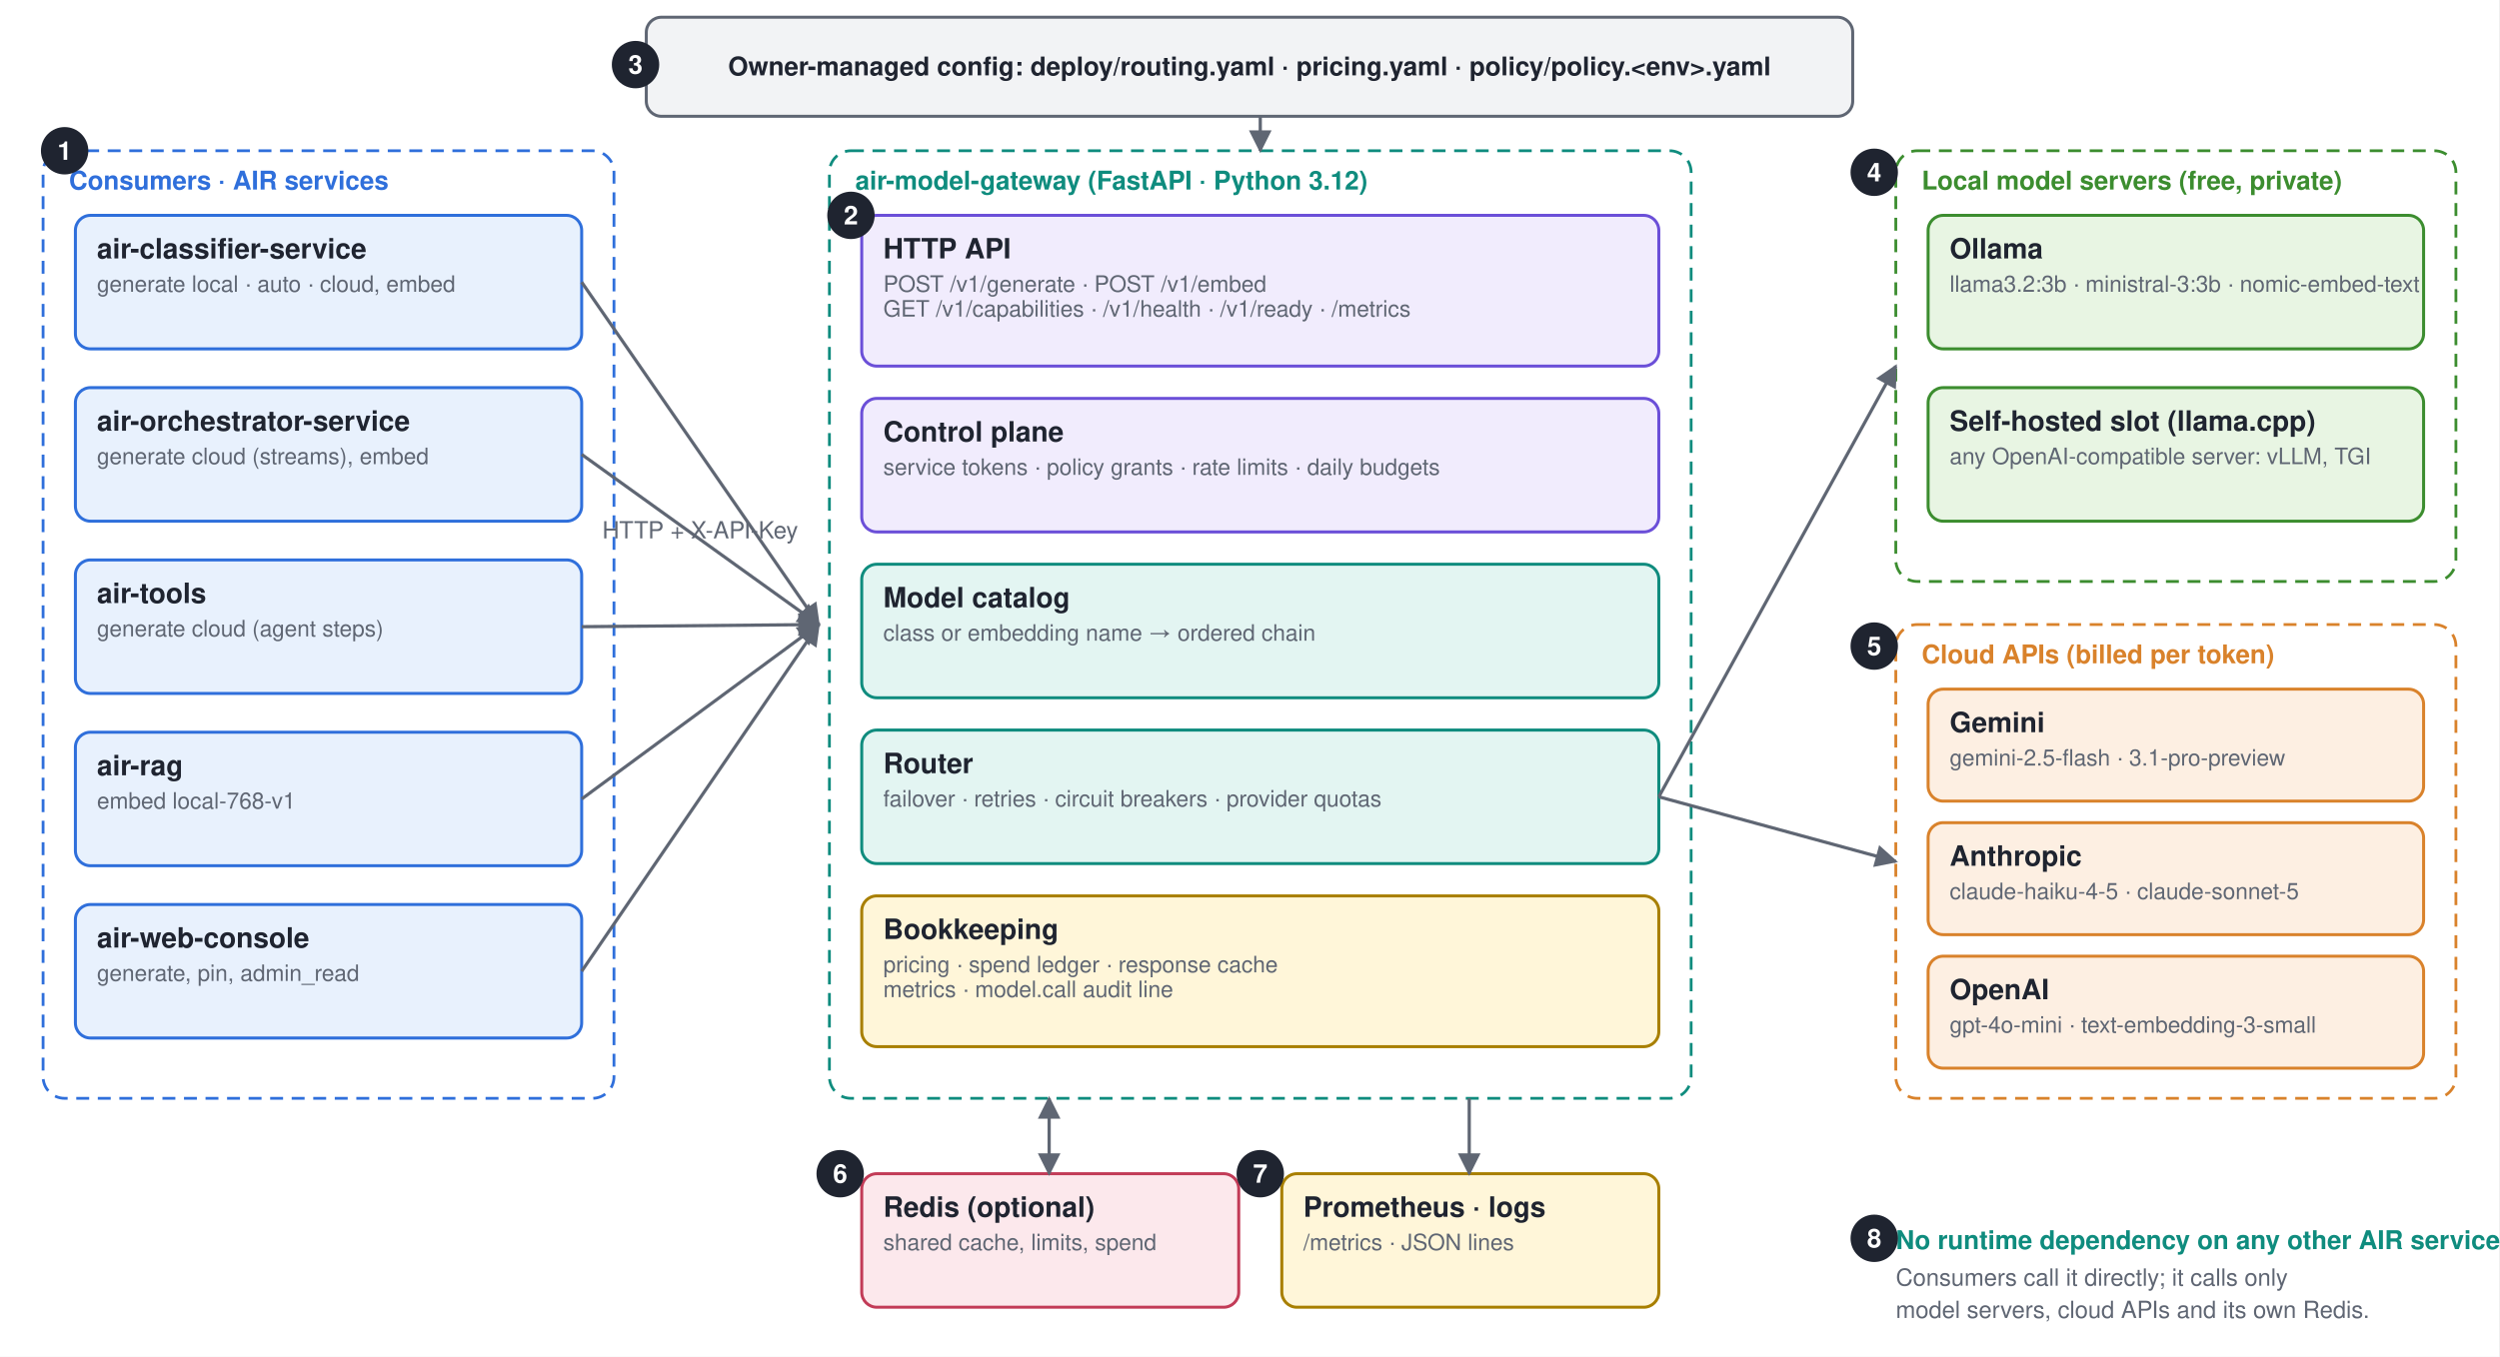
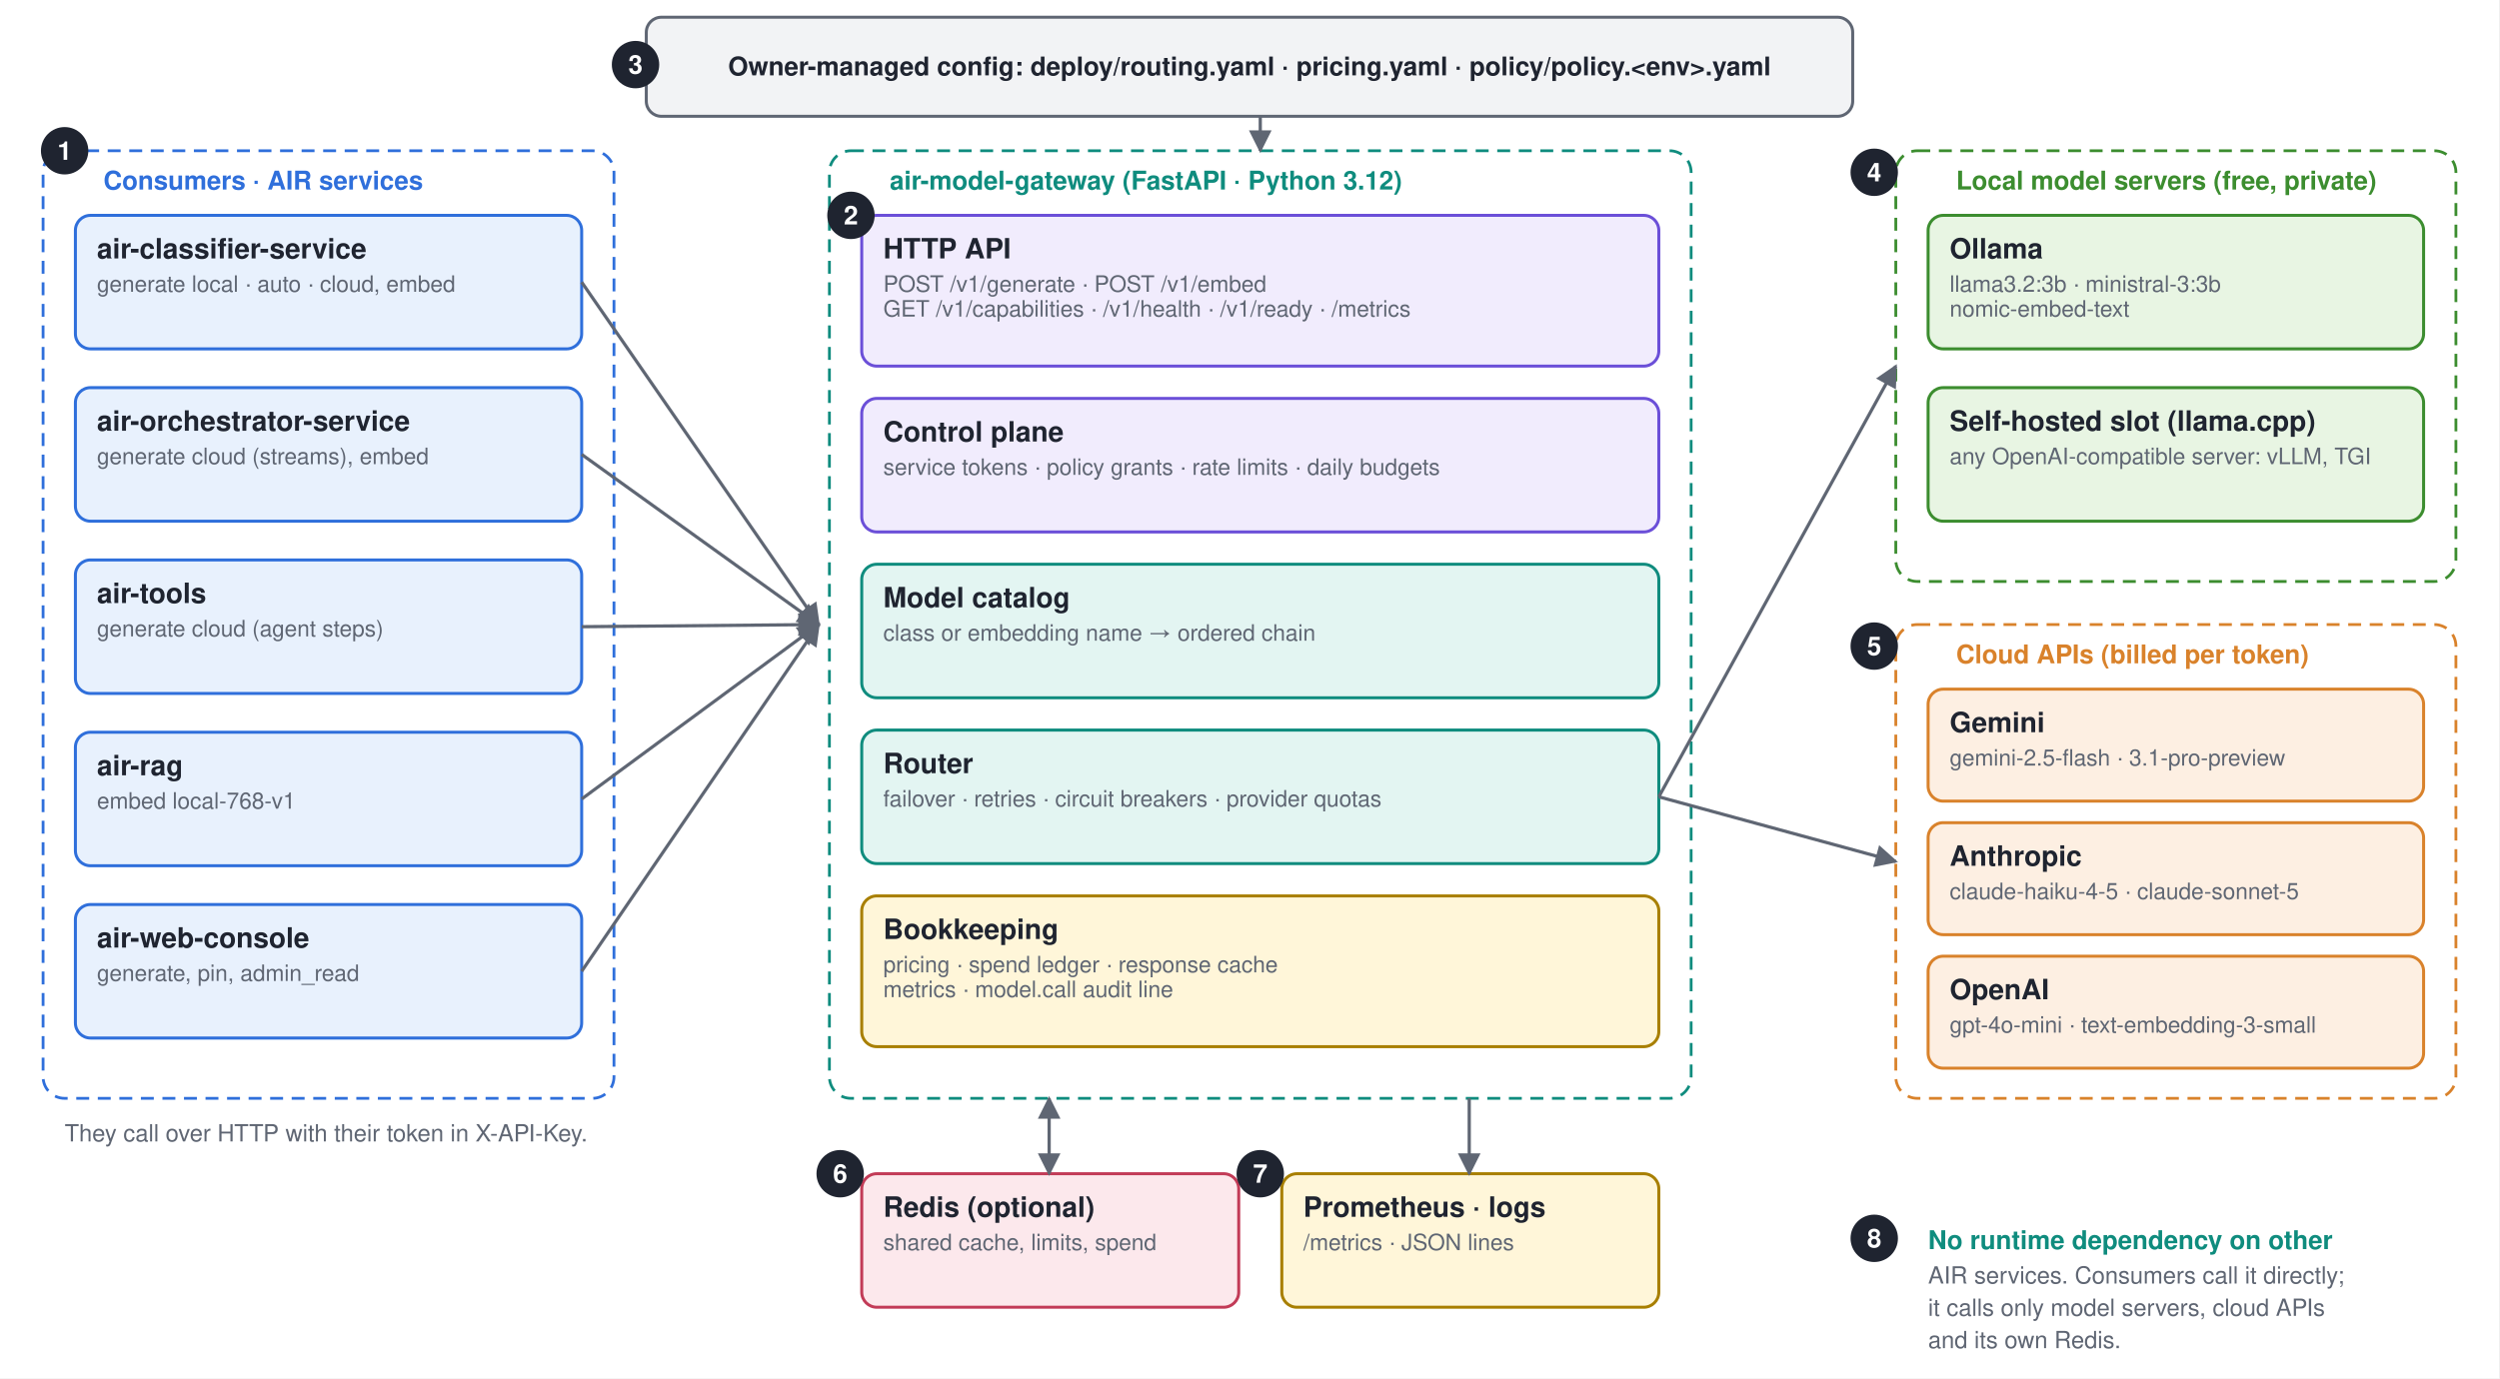
- <svg xmlns="http://www.w3.org/2000/svg" viewBox="0 0 1160 630" width="1160" height="630" font-family="'Helvetica Neue', Helvetica, Arial, sans-serif" role="img">
+ <svg xmlns="http://www.w3.org/2000/svg" viewBox="0 0 1160 640" width="1160" height="640" font-family="'Helvetica Neue', Helvetica, Arial, sans-serif" role="img">
  <defs>
    <marker id="arrow-ink" viewBox="0 0 10 10" refX="9" refY="5" markerWidth="7" markerHeight="7" orient="auto-start-reverse">
      <path d="M0,0 L10,5 L0,10 z" fill="#1F2430" />
    </marker>
    <marker id="arrow-muted" viewBox="0 0 10 10" refX="9" refY="5" markerWidth="7" markerHeight="7" orient="auto-start-reverse">
      <path d="M0,0 L10,5 L0,10 z" fill="#5F6673" />
    </marker>
    <marker id="arrow-error" viewBox="0 0 10 10" refX="9" refY="5" markerWidth="7" markerHeight="7" orient="auto-start-reverse">
      <path d="M0,0 L10,5 L0,10 z" fill="#C62828" />
    </marker>
  </defs>
-   <rect width="1160" height="630" fill="#FFFFFF" />
+   <rect width="1160" height="640" fill="#FFFFFF" />
  <rect x="20" y="70" width="265" height="440" rx="10" fill="none" stroke="#2F6FDB" stroke-width="1.3" stroke-dasharray="6 4" />
-   <text x="32" y="88" font-size="12" font-weight="bold" fill="#2F6FDB" text-anchor="start">Consumers · AIR services</text>
+   <text x="48" y="88" font-size="12" font-weight="bold" fill="#2F6FDB" text-anchor="start">Consumers · AIR services</text>
  <rect x="35" y="100" width="235" height="62" rx="7" fill="#E8F1FD" stroke="#2F6FDB" stroke-width="1.4" />
  <text x="45" y="120" font-size="13" font-weight="bold" fill="#1F2430" text-anchor="start">air-classifier-service</text>
  <text x="45" y="135.5" font-size="10.5" font-weight="normal" fill="#5F6673" text-anchor="start">generate local · auto · cloud, embed</text>
  <polyline points="270,131 380,290" fill="none" stroke="#5F6673" stroke-width="1.5" marker-end="url(#arrow-muted)" />
  <rect x="35" y="180" width="235" height="62" rx="7" fill="#E8F1FD" stroke="#2F6FDB" stroke-width="1.4" />
  <text x="45" y="200" font-size="13" font-weight="bold" fill="#1F2430" text-anchor="start">air-orchestrator-service</text>
  <text x="45" y="215.5" font-size="10.5" font-weight="normal" fill="#5F6673" text-anchor="start">generate cloud (streams), embed</text>
  <polyline points="270,211 380,290" fill="none" stroke="#5F6673" stroke-width="1.5" marker-end="url(#arrow-muted)" />
  <rect x="35" y="260" width="235" height="62" rx="7" fill="#E8F1FD" stroke="#2F6FDB" stroke-width="1.4" />
  <text x="45" y="280" font-size="13" font-weight="bold" fill="#1F2430" text-anchor="start">air-tools</text>
  <text x="45" y="295.5" font-size="10.5" font-weight="normal" fill="#5F6673" text-anchor="start">generate cloud (agent steps)</text>
  <polyline points="270,291 380,290" fill="none" stroke="#5F6673" stroke-width="1.5" marker-end="url(#arrow-muted)" />
  <rect x="35" y="340" width="235" height="62" rx="7" fill="#E8F1FD" stroke="#2F6FDB" stroke-width="1.4" />
  <text x="45" y="360" font-size="13" font-weight="bold" fill="#1F2430" text-anchor="start">air-rag</text>
  <text x="45" y="375.5" font-size="10.5" font-weight="normal" fill="#5F6673" text-anchor="start">embed local-768-v1</text>
  <polyline points="270,371 380,290" fill="none" stroke="#5F6673" stroke-width="1.5" marker-end="url(#arrow-muted)" />
  <rect x="35" y="420" width="235" height="62" rx="7" fill="#E8F1FD" stroke="#2F6FDB" stroke-width="1.4" />
  <text x="45" y="440" font-size="13" font-weight="bold" fill="#1F2430" text-anchor="start">air-web-console</text>
  <text x="45" y="455.5" font-size="10.5" font-weight="normal" fill="#5F6673" text-anchor="start">generate, pin, admin_read</text>
  <polyline points="270,451 380,290" fill="none" stroke="#5F6673" stroke-width="1.5" marker-end="url(#arrow-muted)" />
-   <text x="325" y="250" font-size="11" font-weight="normal" fill="#5F6673" text-anchor="middle">HTTP + X-API-Key</text>
+   <text x="30" y="530" font-size="11" font-weight="normal" fill="#5F6673" text-anchor="start">They call over HTTP with their token in X-API-Key.</text>
  <rect x="385" y="70" width="400" height="440" rx="10" fill="none" stroke="#0F8C7E" stroke-width="1.3" stroke-dasharray="6 4" />
-   <text x="397" y="88" font-size="12" font-weight="bold" fill="#0F8C7E" text-anchor="start">air-model-gateway  (FastAPI · Python 3.12)</text>
+   <text x="413" y="88" font-size="12" font-weight="bold" fill="#0F8C7E" text-anchor="start">air-model-gateway  (FastAPI · Python 3.12)</text>
  <rect x="400" y="100" width="370" height="70" rx="7" fill="#F1ECFD" stroke="#6B4FD8" stroke-width="1.4" />
  <text x="410" y="120" font-size="13" font-weight="bold" fill="#1F2430" text-anchor="start">HTTP API</text>
  <text x="410" y="135.5" font-size="10.5" font-weight="normal" fill="#5F6673" text-anchor="start">POST /v1/generate · POST /v1/embed</text>
  <text x="410" y="147.0" font-size="10.5" font-weight="normal" fill="#5F6673" text-anchor="start">GET /v1/capabilities · /v1/health · /v1/ready · /metrics</text>
  <rect x="400" y="185" width="370" height="62" rx="7" fill="#F1ECFD" stroke="#6B4FD8" stroke-width="1.4" />
  <text x="410" y="205" font-size="13" font-weight="bold" fill="#1F2430" text-anchor="start">Control plane</text>
  <text x="410" y="220.5" font-size="10.5" font-weight="normal" fill="#5F6673" text-anchor="start">service tokens · policy grants · rate limits · daily budgets</text>
  <rect x="400" y="262" width="370" height="62" rx="7" fill="#E3F5F2" stroke="#0F8C7E" stroke-width="1.4" />
  <text x="410" y="282" font-size="13" font-weight="bold" fill="#1F2430" text-anchor="start">Model catalog</text>
  <text x="410" y="297.5" font-size="10.5" font-weight="normal" fill="#5F6673" text-anchor="start">class or embedding name → ordered chain</text>
  <rect x="400" y="339" width="370" height="62" rx="7" fill="#E3F5F2" stroke="#0F8C7E" stroke-width="1.4" />
  <text x="410" y="359" font-size="13" font-weight="bold" fill="#1F2430" text-anchor="start">Router</text>
  <text x="410" y="374.5" font-size="10.5" font-weight="normal" fill="#5F6673" text-anchor="start">failover · retries · circuit breakers · provider quotas</text>
  <rect x="400" y="416" width="370" height="70" rx="7" fill="#FFF6D9" stroke="#A87F00" stroke-width="1.4" />
  <text x="410" y="436" font-size="13" font-weight="bold" fill="#1F2430" text-anchor="start">Bookkeeping</text>
  <text x="410" y="451.5" font-size="10.5" font-weight="normal" fill="#5F6673" text-anchor="start">pricing · spend ledger · response cache</text>
  <text x="410" y="463.0" font-size="10.5" font-weight="normal" fill="#5F6673" text-anchor="start">metrics · model.call audit line</text>
  <rect x="880" y="70" width="260" height="200" rx="10" fill="none" stroke="#3C8D2F" stroke-width="1.3" stroke-dasharray="6 4" />
-   <text x="892" y="88" font-size="12" font-weight="bold" fill="#3C8D2F" text-anchor="start">Local model servers  (free, private)</text>
+   <text x="908" y="88" font-size="12" font-weight="bold" fill="#3C8D2F" text-anchor="start">Local model servers  (free, private)</text>
  <rect x="895" y="100" width="230" height="62" rx="7" fill="#E8F5E3" stroke="#3C8D2F" stroke-width="1.4" />
  <text x="905" y="120" font-size="13" font-weight="bold" fill="#1F2430" text-anchor="start">Ollama</text>
-   <text x="905" y="135.5" font-size="10.5" font-weight="normal" fill="#5F6673" text-anchor="start">llama3.2:3b · ministral-3:3b · nomic-embed-text</text>
+   <text x="905" y="135.5" font-size="10.5" font-weight="normal" fill="#5F6673" text-anchor="start">llama3.2:3b · ministral-3:3b</text>
+   <text x="905" y="147.0" font-size="10.5" font-weight="normal" fill="#5F6673" text-anchor="start">nomic-embed-text</text>
  <rect x="895" y="180" width="230" height="62" rx="7" fill="#E8F5E3" stroke="#3C8D2F" stroke-width="1.4" />
  <text x="905" y="200" font-size="13" font-weight="bold" fill="#1F2430" text-anchor="start">Self-hosted slot  (llama.cpp)</text>
  <text x="905" y="215.5" font-size="10.5" font-weight="normal" fill="#5F6673" text-anchor="start">any OpenAI-compatible server: vLLM, TGI</text>
  <rect x="880" y="290" width="260" height="220" rx="10" fill="none" stroke="#D9822B" stroke-width="1.3" stroke-dasharray="6 4" />
-   <text x="892" y="308" font-size="12" font-weight="bold" fill="#D9822B" text-anchor="start">Cloud APIs  (billed per token)</text>
+   <text x="908" y="308" font-size="12" font-weight="bold" fill="#D9822B" text-anchor="start">Cloud APIs  (billed per token)</text>
  <rect x="895" y="320" width="230" height="52" rx="7" fill="#FDEFE2" stroke="#D9822B" stroke-width="1.4" />
  <text x="905" y="340" font-size="13" font-weight="bold" fill="#1F2430" text-anchor="start">Gemini</text>
  <text x="905" y="355.5" font-size="10.5" font-weight="normal" fill="#5F6673" text-anchor="start">gemini-2.5-flash · 3.1-pro-preview</text>
  <rect x="895" y="382" width="230" height="52" rx="7" fill="#FDEFE2" stroke="#D9822B" stroke-width="1.4" />
  <text x="905" y="402" font-size="13" font-weight="bold" fill="#1F2430" text-anchor="start">Anthropic</text>
  <text x="905" y="417.5" font-size="10.5" font-weight="normal" fill="#5F6673" text-anchor="start">claude-haiku-4-5 · claude-sonnet-5</text>
  <rect x="895" y="444" width="230" height="52" rx="7" fill="#FDEFE2" stroke="#D9822B" stroke-width="1.4" />
  <text x="905" y="464" font-size="13" font-weight="bold" fill="#1F2430" text-anchor="start">OpenAI</text>
  <text x="905" y="479.5" font-size="10.5" font-weight="normal" fill="#5F6673" text-anchor="start">gpt-4o-mini · text-embedding-3-small</text>
  <polyline points="770,370 880,170" fill="none" stroke="#5F6673" stroke-width="1.5" marker-end="url(#arrow-muted)" />
  <polyline points="770,370 880,400" fill="none" stroke="#5F6673" stroke-width="1.5" marker-end="url(#arrow-muted)" />
  <rect x="400" y="545" width="175" height="62" rx="7" fill="#FCE8EC" stroke="#C23B57" stroke-width="1.4" />
  <text x="410" y="565" font-size="13" font-weight="bold" fill="#1F2430" text-anchor="start">Redis  (optional)</text>
  <text x="410" y="580.5" font-size="10.5" font-weight="normal" fill="#5F6673" text-anchor="start">shared cache, limits, spend</text>
  <rect x="595" y="545" width="175" height="62" rx="7" fill="#FFF6D9" stroke="#A87F00" stroke-width="1.4" />
  <text x="605" y="565" font-size="13" font-weight="bold" fill="#1F2430" text-anchor="start">Prometheus · logs</text>
  <text x="605" y="580.5" font-size="10.5" font-weight="normal" fill="#5F6673" text-anchor="start">/metrics · JSON lines</text>
  <polyline points="487,510 487,545" fill="none" stroke="#5F6673" stroke-width="1.5" marker-start="url(#arrow-muted)" marker-end="url(#arrow-muted)" />
  <polyline points="682,510 682,545" fill="none" stroke="#5F6673" stroke-width="1.5" marker-end="url(#arrow-muted)" />
  <rect x="300" y="8" width="560" height="46" rx="7" fill="#F2F3F5" stroke="#5F6673" stroke-width="1.4" />
  <text x="580.0" y="35.0" font-size="12" font-weight="bold" fill="#1F2430" text-anchor="middle">Owner-managed config: deploy/routing.yaml · pricing.yaml · policy/policy.&lt;env&gt;.yaml</text>
  <polyline points="585,54 585,70" fill="none" stroke="#5F6673" stroke-width="1.5" marker-end="url(#arrow-muted)" />
-   <text x="880" y="580" font-size="12" font-weight="bold" fill="#0F8C7E" text-anchor="start">No runtime dependency on any other AIR service.</text>
-   <text x="880" y="597" font-size="11" font-weight="normal" fill="#5F6673" text-anchor="start">Consumers call it directly; it calls only</text>
-   <text x="880" y="612" font-size="11" font-weight="normal" fill="#5F6673" text-anchor="start">model servers, cloud APIs and its own Redis.</text>
+   <text x="895" y="580" font-size="12" font-weight="bold" fill="#0F8C7E" text-anchor="start">No runtime dependency on other</text>
+   <text x="895" y="596" font-size="11" font-weight="normal" fill="#5F6673" text-anchor="start">AIR services. Consumers call it directly;</text>
+   <text x="895" y="611" font-size="11" font-weight="normal" fill="#5F6673" text-anchor="start">it calls only model servers, cloud APIs</text>
+   <text x="895" y="626" font-size="11" font-weight="normal" fill="#5F6673" text-anchor="start">and its own Redis.</text>
  <circle cx="30" cy="70" r="11" fill="#1F2430" />
  <text x="30" y="74.2" font-size="12" font-weight="bold" fill="#FFFFFF" text-anchor="middle">1</text>
  <circle cx="395" cy="100" r="11" fill="#1F2430" />
  <text x="395" y="104.2" font-size="12" font-weight="bold" fill="#FFFFFF" text-anchor="middle">2</text>
  <circle cx="295" cy="30" r="11" fill="#1F2430" />
  <text x="295" y="34.2" font-size="12" font-weight="bold" fill="#FFFFFF" text-anchor="middle">3</text>
  <circle cx="870" cy="80" r="11" fill="#1F2430" />
  <text x="870" y="84.2" font-size="12" font-weight="bold" fill="#FFFFFF" text-anchor="middle">4</text>
  <circle cx="870" cy="300" r="11" fill="#1F2430" />
  <text x="870" y="304.2" font-size="12" font-weight="bold" fill="#FFFFFF" text-anchor="middle">5</text>
  <circle cx="390" cy="545" r="11" fill="#1F2430" />
  <text x="390" y="549.2" font-size="12" font-weight="bold" fill="#FFFFFF" text-anchor="middle">6</text>
  <circle cx="585" cy="545" r="11" fill="#1F2430" />
  <text x="585" y="549.2" font-size="12" font-weight="bold" fill="#FFFFFF" text-anchor="middle">7</text>
  <circle cx="870" cy="575" r="11" fill="#1F2430" />
  <text x="870" y="579.2" font-size="12" font-weight="bold" fill="#FFFFFF" text-anchor="middle">8</text>
</svg>
